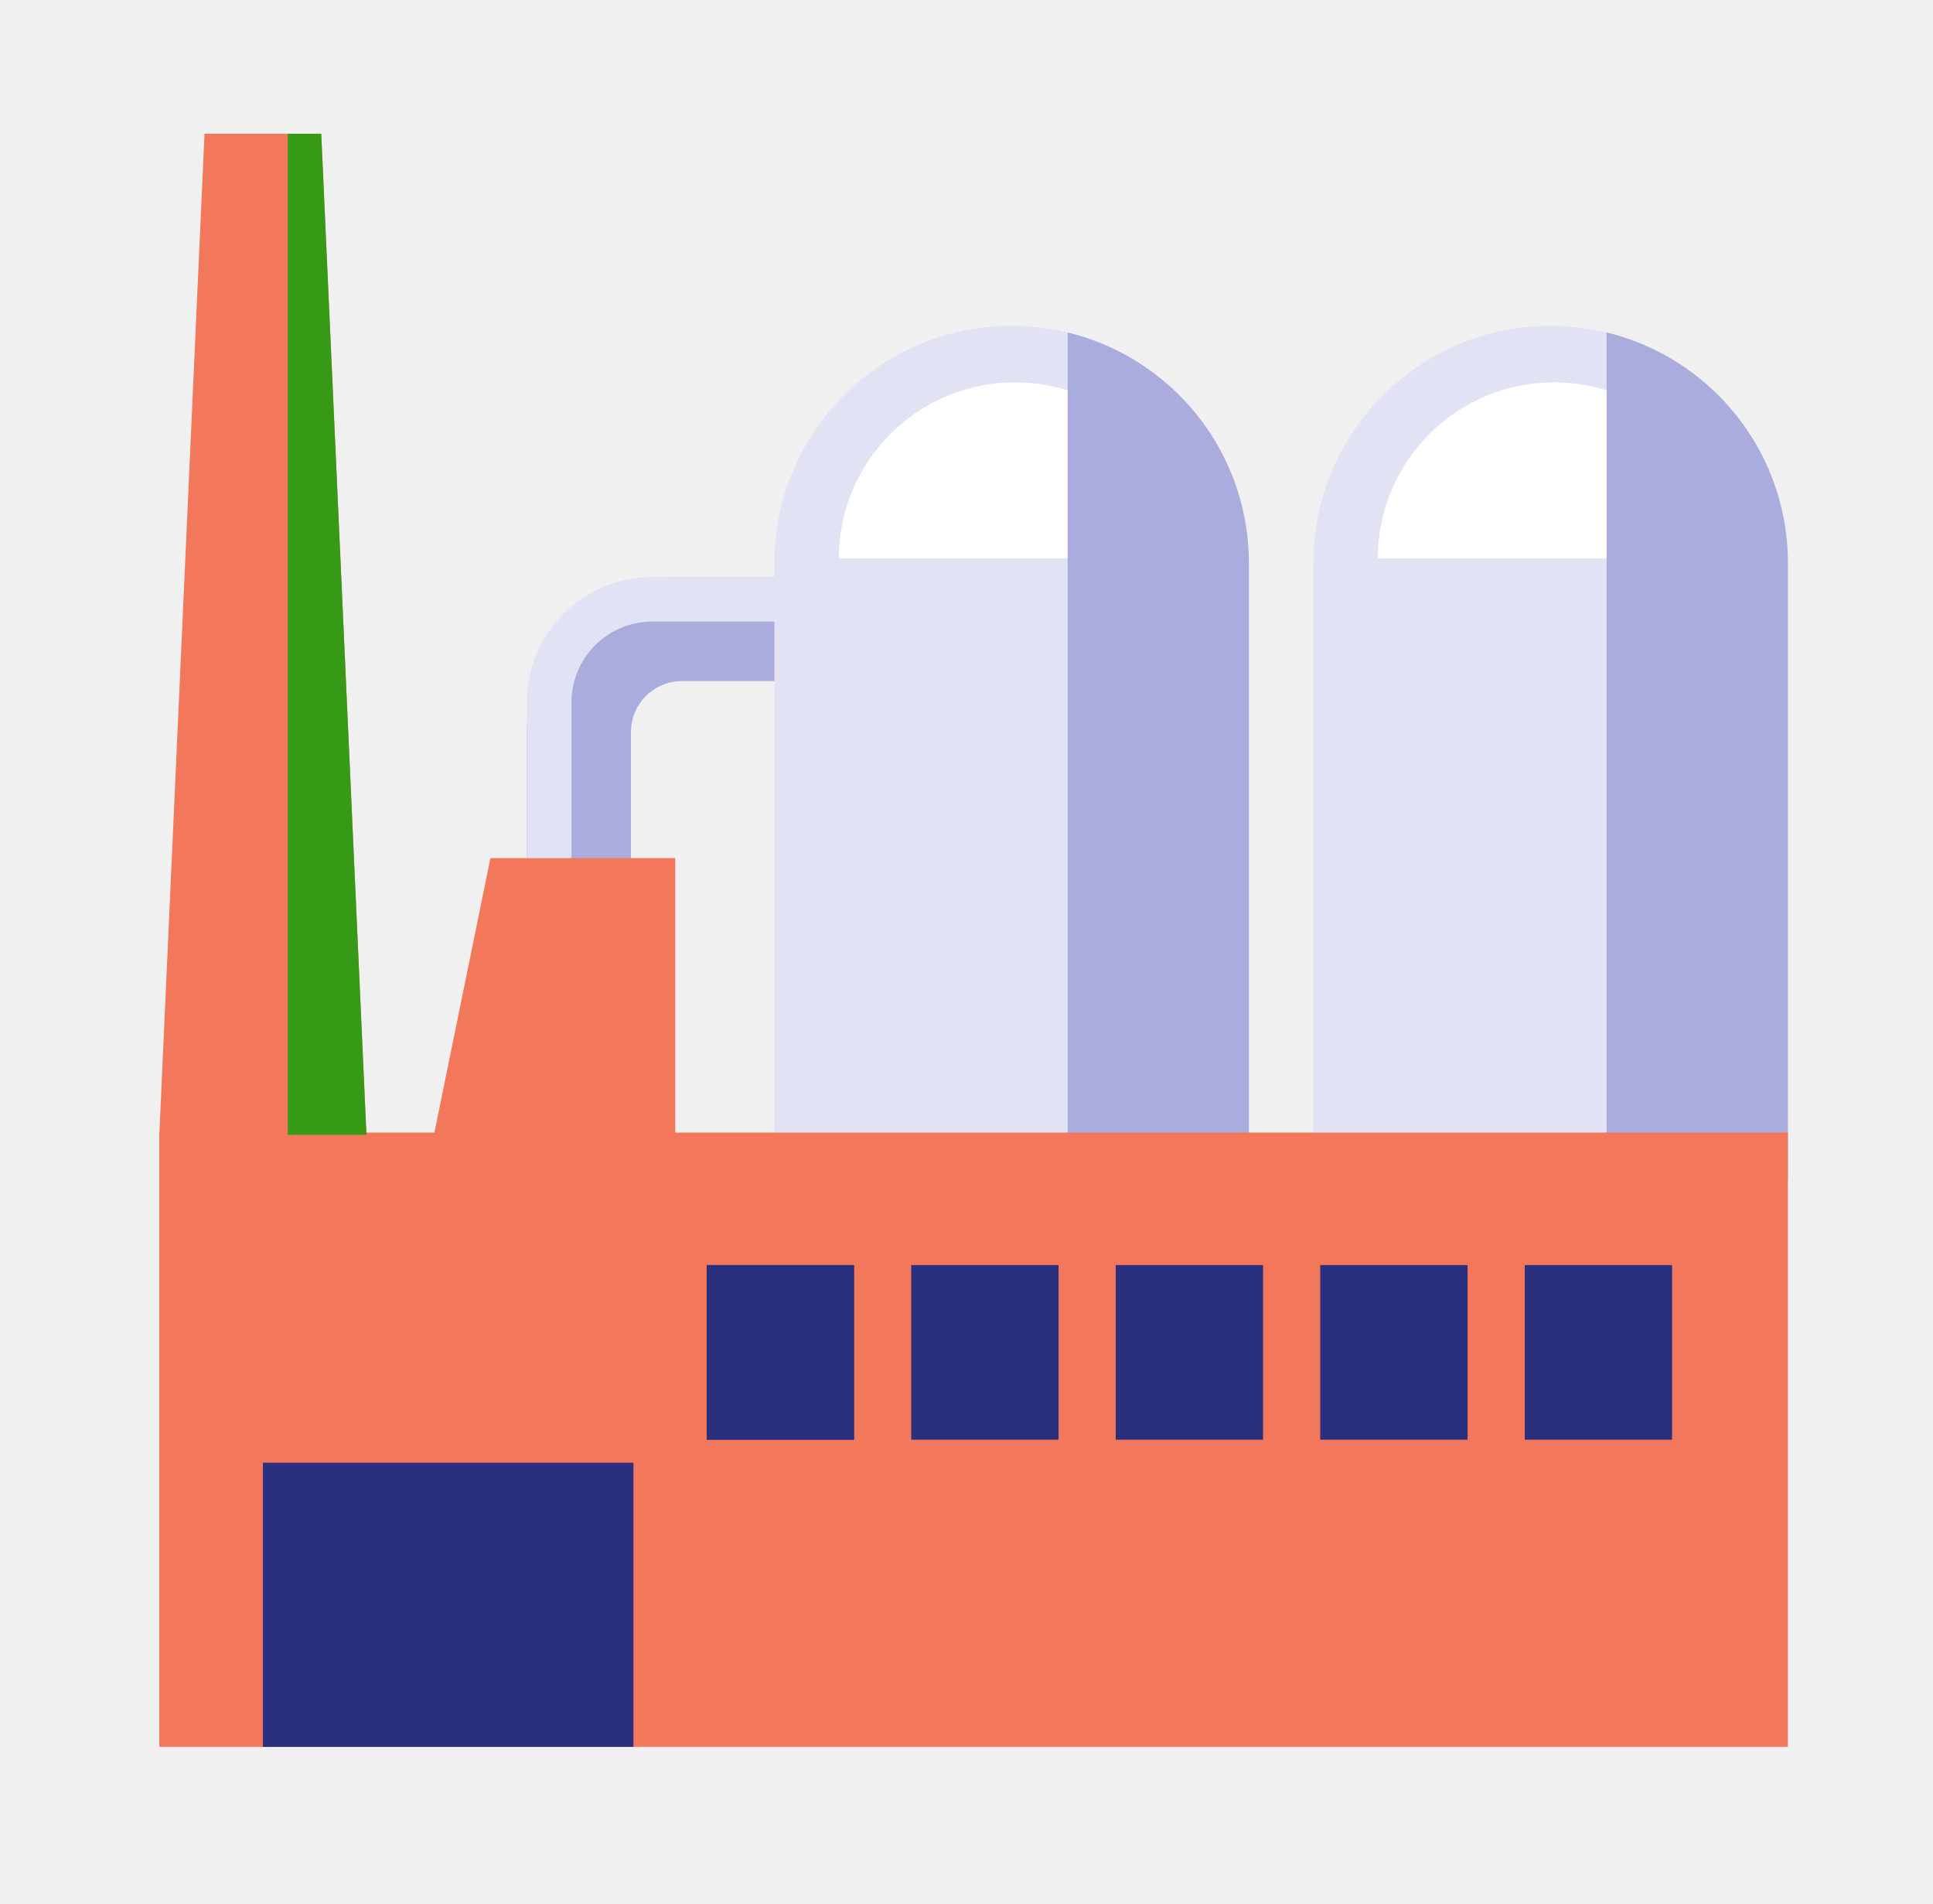
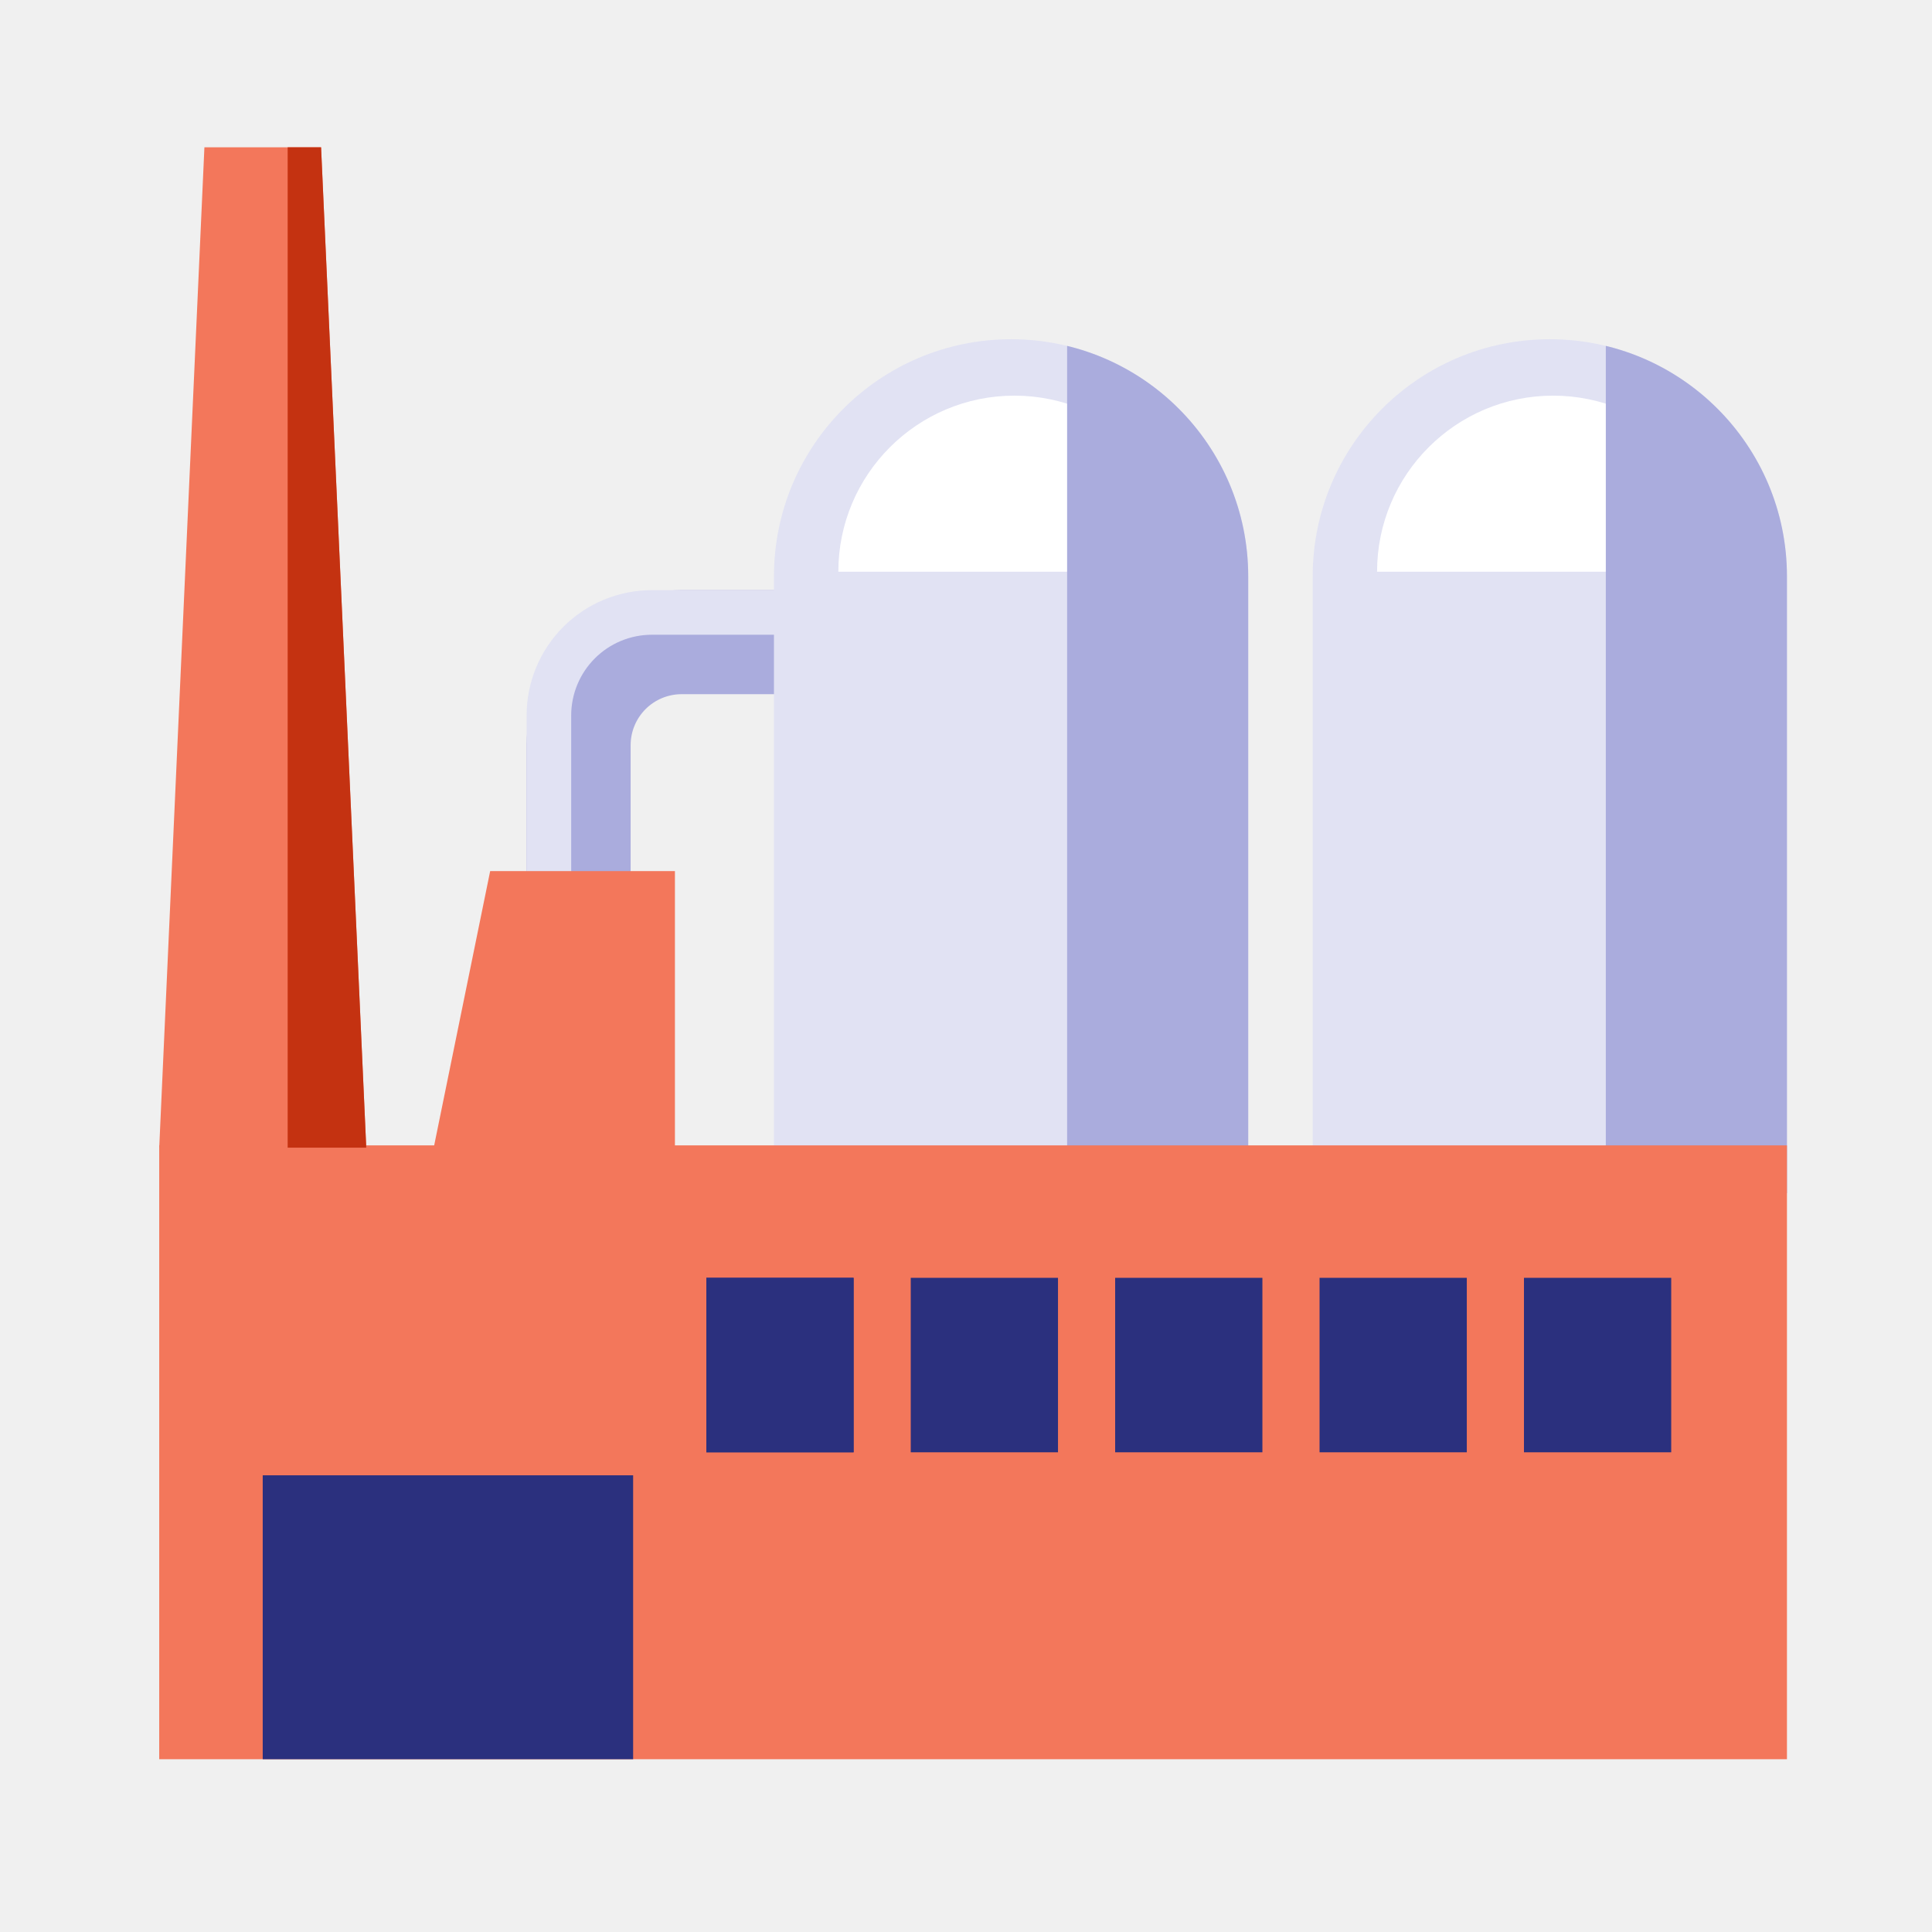
- <svg xmlns="http://www.w3.org/2000/svg" width="100%" height="100%" viewBox="0 0 65 64" version="1.1" xml:space="preserve" style="fill-rule:evenodd;clip-rule:evenodd;stroke-linecap:round;stroke-linejoin:round;stroke-miterlimit:1;">
-   <rect id="Oil-Processing" x="0.738" y="0" width="64" height="64" style="fill:none;" />
-   <path d="M19.467,36.799L19.467,24.613C19.467,23.694 19.832,22.812 20.482,22.162C21.132,21.512 22.014,21.147 22.933,21.147L31.651,21.147" style="fill:none;stroke:#aaacdd;stroke-width:3.5px;" />
-   <path d="M18.467,35.799L18.467,23.613C18.467,22.694 18.832,21.812 19.482,21.162C20.132,20.512 21.014,20.147 21.933,20.147L30.651,20.147" style="fill:none;stroke:#e1e2f3;stroke-width:1.5px;" />
-   <path d="M41.995,18.933C41.995,14.527 38.423,10.955 34.017,10.955L34.017,10.955C29.611,10.955 26.039,14.527 26.039,18.933L26.039,39.682L41.995,39.682L41.995,18.933Z" style="fill:#e1e2f3;" />
+ <svg xmlns="http://www.w3.org/2000/svg" width="100%" height="100%" viewBox="0 0 65 65" version="1.1" xml:space="preserve" style="fill-rule:evenodd;clip-rule:evenodd;stroke-linecap:round;stroke-linejoin:round;stroke-miterlimit:1;">
+   <rect id="Oil-Processing" x="0.738" y="0.458" width="64" height="64" style="fill:none;" />
+   <path d="M19.467,37.257L19.467,25.072C19.467,24.152 19.832,23.271 20.482,22.62C21.132,21.97 22.014,21.605 22.933,21.605L31.651,21.605" style="fill:none;stroke:#aaacdd;stroke-width:3.5px;" />
+   <path d="M18.467,36.257L18.467,24.072C18.467,23.152 18.832,22.271 19.482,21.62C20.132,20.97 21.014,20.605 21.933,20.605L30.651,20.605" style="fill:none;stroke:#e1e2f3;stroke-width:1.5px;" />
+   <path d="M41.995,19.391C41.995,14.985 38.423,11.413 34.017,11.413L34.017,11.413C29.611,11.413 26.039,14.985 26.039,19.391L26.039,40.14L41.995,40.14L41.995,19.391Z" style="fill:#e1e2f3;" />
  <clipPath id="_clip1">
-     <path d="M41.995,18.933C41.995,14.527 38.423,10.955 34.017,10.955L34.017,10.955C29.611,10.955 26.039,14.527 26.039,18.933L26.039,39.682L41.995,39.682L41.995,18.933Z" />
+     <path d="M41.995,19.391C41.995,14.985 38.423,11.413 34.017,11.413L34.017,11.413C29.611,11.413 26.039,14.985 26.039,19.391L26.039,40.14L41.995,40.14L41.995,19.391Z" />
  </clipPath>
  <g clip-path="url(#_clip1)">
-     <path d="M40.051,18.775L28.205,18.775C28.205,15.507 30.859,12.853 34.128,12.853C37.397,12.853 40.051,15.507 40.051,18.775Z" style="fill:#fff;" />
-     <rect x="35.902" y="4.39" width="19.268" height="51.513" style="fill:#aaacdd;" />
+     <path d="M40.051,19.234L28.205,19.234C28.205,15.965 30.859,13.311 34.128,13.311C37.397,13.311 40.051,15.965 40.051,19.234Z" style="fill:#fff;" />
+     <rect x="35.902" y="4.849" width="19.268" height="51.513" style="fill:#aaacdd;" />
  </g>
-   <path d="M60.12,18.933C60.12,14.527 56.548,10.955 52.142,10.955C52.142,10.955 52.142,10.955 52.142,10.955C47.736,10.955 44.164,14.527 44.164,18.933L44.164,39.682L60.12,39.682L60.12,18.933Z" style="fill:#e1e2f3;" />
+   <path d="M60.12,19.391C60.12,14.985 56.548,11.413 52.142,11.413C52.142,11.413 52.142,11.413 52.142,11.413C47.736,11.413 44.164,14.985 44.164,19.391L44.164,40.14L60.12,40.14L60.12,19.391Z" style="fill:#e1e2f3;" />
  <clipPath id="_clip2">
-     <path d="M60.12,18.933C60.12,14.527 56.548,10.955 52.142,10.955C52.142,10.955 52.142,10.955 52.142,10.955C47.736,10.955 44.164,14.527 44.164,18.933L44.164,39.682L60.12,39.682L60.12,18.933Z" />
+     <path d="M60.12,19.391C60.12,14.985 56.548,11.413 52.142,11.413C52.142,11.413 52.142,11.413 52.142,11.413C47.736,11.413 44.164,14.985 44.164,19.391L44.164,40.14L60.12,40.14L60.12,19.391Z" />
  </clipPath>
  <g clip-path="url(#_clip2)">
-     <path d="M58.175,18.775L46.33,18.775C46.33,15.507 48.984,12.853 52.253,12.853C55.522,12.853 58.175,15.507 58.175,18.775Z" style="fill:#fff;" />
-     <rect x="54.026" y="4.39" width="19.268" height="51.513" style="fill:#aaacdd;" />
+     <path d="M58.175,19.234L46.33,19.234C46.33,15.965 48.984,13.311 52.253,13.311C55.522,13.311 58.175,15.965 58.175,19.234Z" style="fill:#fff;" />
+     <rect x="54.026" y="4.849" width="19.268" height="51.513" style="fill:#aaacdd;" />
  </g>
-   <rect x="5.357" y="38.077" width="54.763" height="20.652" style="fill:#f3775b;" />
+   <rect x="5.357" y="38.535" width="54.763" height="20.652" style="fill:#f3775b;" />
  <g>
-     <rect x="44.395" y="42.532" width="4.954" height="5.87" style="fill:#2b307e;" />
-     <rect x="51.272" y="42.532" width="4.954" height="5.87" style="fill:#2b307e;" />
-     <rect x="23.764" y="42.532" width="4.954" height="5.87" style="fill:#2b307e;" />
-     <rect x="23.764" y="42.532" width="4.954" height="5.87" style="fill:#2b307e;" />
-     <rect x="30.641" y="42.532" width="4.954" height="5.87" style="fill:#2b307e;" />
-     <rect x="37.518" y="42.532" width="4.954" height="5.87" style="fill:#2b307e;" />
+     <rect x="44.395" y="42.991" width="4.954" height="5.87" style="fill:#2b307e;" />
+     <rect x="51.272" y="42.991" width="4.954" height="5.87" style="fill:#2b307e;" />
+     <rect x="23.764" y="42.991" width="4.954" height="5.87" style="fill:#2b307e;" />
+     <rect x="23.764" y="42.991" width="4.954" height="5.87" style="fill:#2b307e;" />
+     <rect x="30.641" y="42.991" width="4.954" height="5.87" style="fill:#2b307e;" />
+     <rect x="37.518" y="42.991" width="4.954" height="5.87" style="fill:#2b307e;" />
  </g>
-   <path d="M10.802,4.497L6.877,4.497L5.357,38.154L12.322,38.154L10.802,4.497Z" style="fill:#f3775b;" />
+   <path d="M10.802,4.955L6.877,4.955L5.357,38.612L12.322,38.612L10.802,4.955Z" style="fill:#f3775b;" />
  <clipPath id="_clip3">
-     <path d="M10.802,4.497L6.877,4.497L5.357,38.154L12.322,38.154L10.802,4.497Z" />
+     <path d="M10.802,4.955L6.877,4.955L5.357,38.612L12.322,38.612L10.802,4.955Z" />
  </clipPath>
  <g clip-path="url(#_clip3)">
-     <rect x="9.678" y="0.958" width="6.231" height="37.26" style="fill:#379a16;" />
+     <rect x="9.678" y="1.417" width="6.231" height="37.26" style="fill:#c43211;" />
  </g>
-   <rect x="8.839" y="49.177" width="12.462" height="9.552" style="fill:#2b307e;" />
-   <path d="M22.707,28.85L16.491,28.85L14.569,38.266L22.707,38.266L22.707,28.85Z" style="fill:#f3775b;" />
+   <rect x="8.839" y="49.635" width="12.462" height="9.552" style="fill:#2b307e;" />
+   <path d="M22.707,29.308L16.491,29.308L14.569,38.724L22.707,38.724L22.707,29.308Z" style="fill:#f3775b;" />
</svg>
